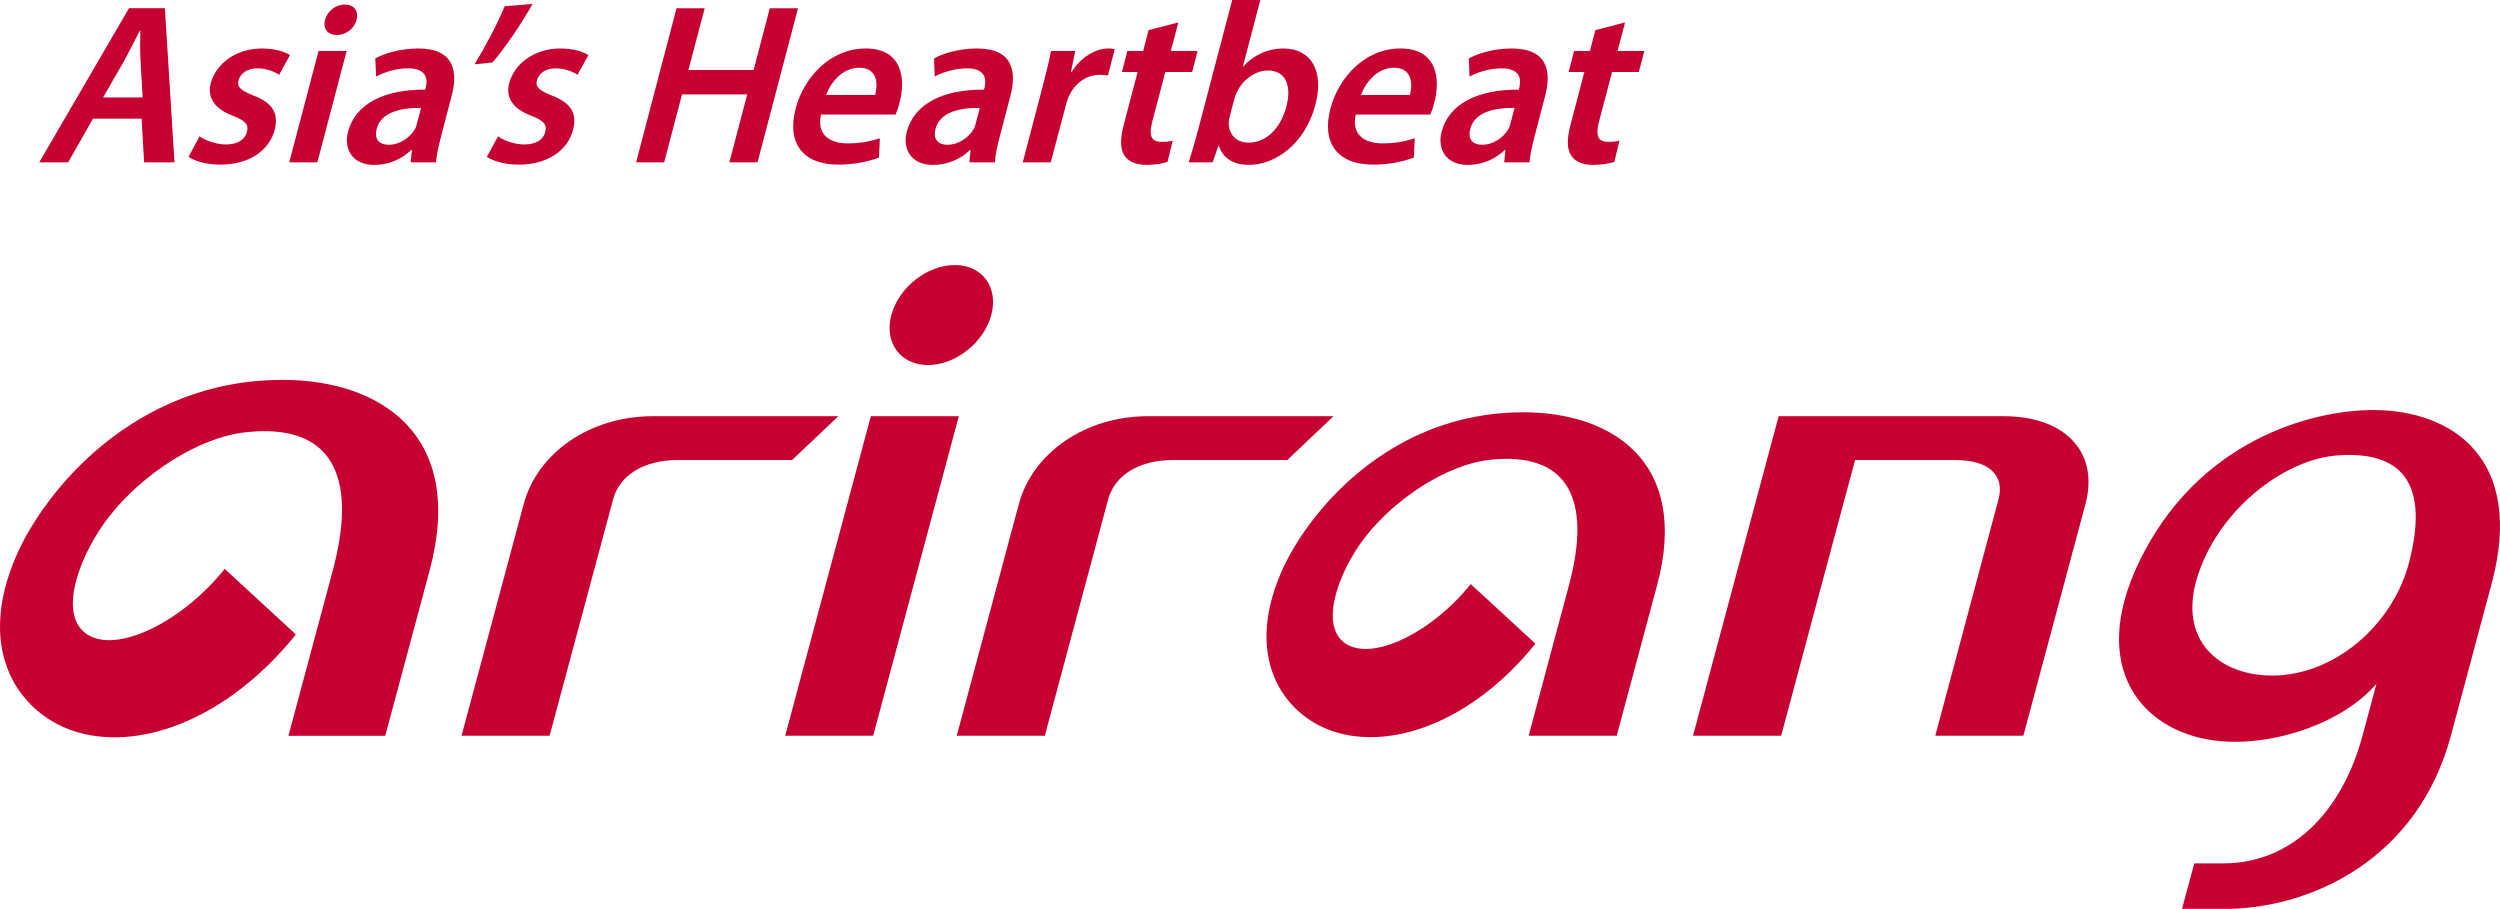
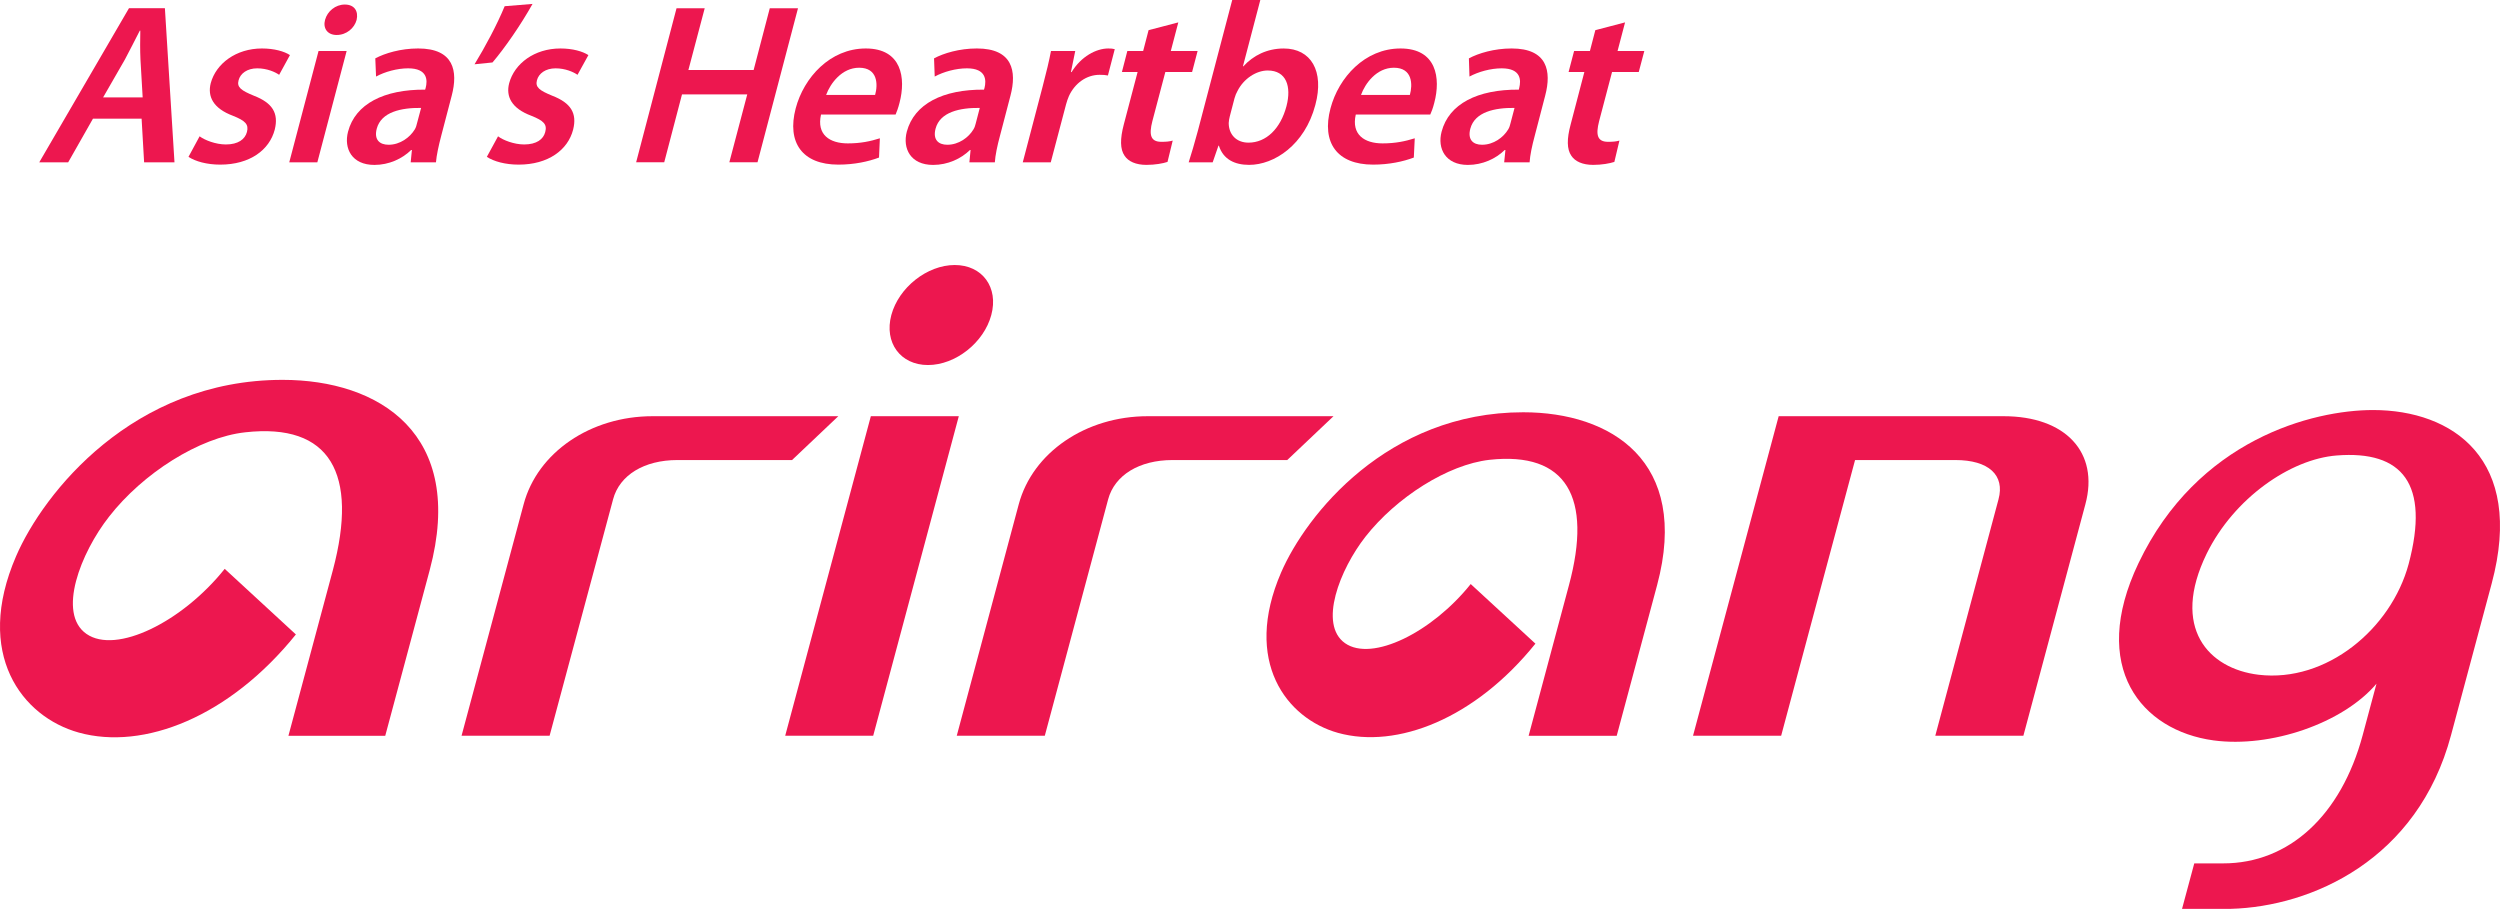
- <svg xmlns="http://www.w3.org/2000/svg" version="1.1" id="svg126178" viewBox="0 0 640 232.659" height="65.662mm" width="180.622mm">
-   <defs id="defs126180">
-     <clipPath id="clipPath114796" clipPathUnits="userSpaceOnUse">
-       <path id="path114798" d="M 0,792 612,792 612,0 0,0 0,792 Z" />
-     </clipPath>
-   </defs>
-   <g transform="translate(-40.00024,-278.8895)" id="layer1">
-     <g id="g114792" transform="matrix(19.48569,0,0,-19.48569,-6665.525,9106.188)">
-       <g clip-path="url(#clipPath114796)" id="g114794">
-         <g transform="translate(364.1377,447.5981)" id="g114800">
-           <path id="path114802" style="fill:#c70032;fill-opacity:1;fill-rule:nonzero;stroke:none" d="m 0,0 c -1.785,0 -2.854,-1.349 -3.181,-2.105 -0.505,-1.168 0.07,-1.918 0.748,-2.107 0.777,-0.215 1.802,0.189 2.593,1.172 l -0.85,0.783 c -0.508,-0.635 -1.295,-1.025 -1.651,-0.777 -0.351,0.247 -0.069,0.969 0.269,1.4 0.405,0.516 1.08,0.947 1.628,1.009 1.014,0.112 1.355,-0.493 1.045,-1.646 l -0.53,-1.979 1.157,0 0.531,1.979 C 2.195,-0.64 1.15,0 0,0" />
-         </g>
-         <g transform="translate(370.4482,447.5464)" id="g114804">
-           <path id="path114806" style="fill:#c70032;fill-opacity:1;fill-rule:nonzero;stroke:none" d="m 0,0 0,0 -2.955,0 -1.125,-4.198 1.158,0 c 0,0 0.946,3.535 0.971,3.622 l 1.318,0 c 0.437,0 0.653,-0.198 0.566,-0.517 l -0.83,-3.105 1.157,0 0.815,3.041 C 1.258,-0.477 0.815,0 0,0" />
-         </g>
-         <g transform="translate(347.8379,448.0239)" id="g114808">
-           <path id="path114810" style="fill:#c70032;fill-opacity:1;fill-rule:nonzero;stroke:none" d="m 0,0 c -1.965,0 -3.142,-1.485 -3.501,-2.317 -0.555,-1.284 0.076,-2.109 0.824,-2.317 0.854,-0.237 1.981,0.208 2.852,1.289 l -0.935,0.862 c -0.558,-0.698 -1.426,-1.127 -1.817,-0.854 -0.387,0.27 -0.075,1.065 0.297,1.539 0.444,0.57 1.185,1.043 1.79,1.109 1.116,0.125 1.489,-0.541 1.151,-1.811 l -0.584,-2.176 1.272,0 0.584,2.176 C 2.414,-0.705 1.265,0 0,0" />
-         </g>
-         <g transform="translate(355.5664,447.5464)" id="g114812">
-           <path id="path114814" style="fill:#c70032;fill-opacity:1;fill-rule:nonzero;stroke:none" d="m 0,0 -1.125,-4.198 1.156,0 L 1.156,0 1.113,0 0,0 Z" />
-         </g>
-         <g transform="translate(356.6689,449.5327)" id="g114816">
-           <path id="path114818" style="fill:#c70032;fill-opacity:1;fill-rule:nonzero;stroke:none" d="m 0,0 c -0.362,0 -0.735,-0.294 -0.833,-0.657 -0.097,-0.362 0.119,-0.657 0.481,-0.657 0.363,0 0.735,0.295 0.832,0.657 C 0.578,-0.294 0.363,0 0,0" />
-         </g>
-         <g transform="translate(352.6992,447.5464)" id="g114820">
-           <path id="path114822" style="fill:#c70032;fill-opacity:1;fill-rule:nonzero;stroke:none" d="m 0,0 c -0.816,0 -1.513,-0.477 -1.694,-1.157 l -0.816,-3.041 1.157,0 0.834,3.105 c 0.084,0.319 0.409,0.517 0.844,0.517 l 1.507,0 L 2.44,0 0,0 Z" />
-         </g>
-         <g transform="translate(359.2051,447.5464)" id="g114824">
-           <path id="path114826" style="fill:#c70032;fill-opacity:1;fill-rule:nonzero;stroke:none" d="m 0,0 c -0.816,0 -1.513,-0.477 -1.695,-1.157 l -0.815,-3.041 1.157,0 0.832,3.105 c 0.085,0.319 0.41,0.517 0.845,0.517 l 1.508,0 L 2.44,0 0,0 Z" />
-         </g>
-         <g transform="translate(373.7998,444.1494)" id="g114828">
-           <path id="path114830" style="fill:#c70032;fill-opacity:1;fill-rule:nonzero;stroke:none" d="M 0,0 C -0.658,0.079 -1.16,0.615 -0.682,1.593 -0.324,2.32 0.417,2.834 1.026,2.881 1.888,2.949 2.251,2.509 1.97,1.454 1.74,0.602 0.889,-0.105 0,0 m 1.503,3.478 c -0.792,0 -2.307,-0.386 -3.082,-2.012 -0.652,-1.369 0.039,-2.2 0.987,-2.328 0.748,-0.101 1.7,0.225 2.14,0.745 C 1.522,-0.213 1.366,-0.794 1.366,-0.794 1.083,-1.848 0.399,-2.478 -0.466,-2.478 l -0.38,0 -0.161,-0.597 0.641,0 c 1.061,0.029 2.455,0.642 2.893,2.281 L 3.061,1.199 C 3.5,2.837 2.545,3.478 1.503,3.478" />
-         </g>
-         <g transform="translate(346,451.7344)" id="g114832">
-           <path id="path114834" style="fill:#c70032;fill-opacity:1;fill-rule:nonzero;stroke:none" d="M 0,0 -0.029,0.499 C -0.035,0.623 -0.033,0.76 -0.031,0.877 l -0.007,0 C -0.098,0.76 -0.169,0.619 -0.233,0.499 L -0.52,0 0,0 Z m -0.653,-0.279 -0.326,-0.574 -0.38,0 1.179,2.025 0.472,0 0.126,-2.025 -0.399,0 -0.033,0.574 -0.639,0 z" />
-         </g>
-         <g transform="translate(346.748,451.2236)" id="g114836">
-           <path id="path114838" style="fill:#c70032;fill-opacity:1;fill-rule:nonzero;stroke:none" d="m 0,0 c 0.068,-0.051 0.212,-0.107 0.345,-0.107 0.162,0 0.252,0.068 0.277,0.164 C 0.648,0.157 0.601,0.205 0.437,0.27 0.178,0.367 0.102,0.523 0.146,0.697 0.215,0.956 0.48,1.154 0.819,1.154 0.981,1.154 1.113,1.116 1.187,1.067 L 1.045,0.808 C 0.994,0.844 0.887,0.893 0.757,0.893 0.625,0.893 0.535,0.826 0.512,0.736 0.487,0.644 0.546,0.602 0.714,0.533 0.957,0.439 1.041,0.304 0.987,0.087 0.917,-0.18 0.66,-0.372 0.271,-0.372 c -0.176,0 -0.325,0.042 -0.417,0.102 L 0,0 Z" />
-         </g>
-         <g transform="translate(347.9258,450.8818)" id="g114840">
-           <path id="path114842" style="fill:#c70032;fill-opacity:1;fill-rule:nonzero;stroke:none" d="m 0,0 0.385,1.463 0.369,0 L 0.369,0 0,0 Z M 0.885,1.871 C 0.856,1.763 0.752,1.673 0.623,1.673 0.5,1.673 0.441,1.763 0.47,1.871 c 0.031,0.114 0.137,0.202 0.26,0.202 0.127,0 0.181,-0.088 0.155,-0.202" />
-         </g>
-         <g transform="translate(349.6582,451.5967)" id="g114844">
-           <path id="path114846" style="fill:#c70032;fill-opacity:1;fill-rule:nonzero;stroke:none" d="m 0,0 c -0.261,0.003 -0.524,-0.052 -0.583,-0.273 -0.038,-0.145 0.038,-0.211 0.156,-0.211 0.15,0 0.28,0.096 0.344,0.202 0.016,0.027 0.023,0.054 0.029,0.08 L 0,0 Z M 0.265,-0.363 C 0.23,-0.496 0.202,-0.625 0.195,-0.715 l -0.332,0 0.016,0.162 -0.01,0 c -0.117,-0.115 -0.291,-0.196 -0.483,-0.196 -0.295,0 -0.404,0.214 -0.346,0.437 0.096,0.366 0.474,0.556 1.013,0.552 L 0.06,0.264 C 0.085,0.36 0.088,0.52 -0.171,0.52 -0.314,0.52 -0.477,0.475 -0.592,0.412 l -0.01,0.239 c 0.126,0.067 0.332,0.13 0.563,0.13 0.469,0 0.526,-0.297 0.441,-0.619 L 0.265,-0.363 Z" />
-         </g>
-         <g transform="translate(351.1221,452.9629)" id="g114848">
-           <path id="path114850" style="fill:#c70032;fill-opacity:1;fill-rule:nonzero;stroke:none" d="m 0,0 c -0.154,-0.276 -0.367,-0.582 -0.526,-0.769 l -0.236,-0.024 c 0.137,0.224 0.296,0.52 0.396,0.763 L 0,0 Z" />
-         </g>
-         <g transform="translate(350.6689,451.2236)" id="g114852">
-           <path id="path114854" style="fill:#c70032;fill-opacity:1;fill-rule:nonzero;stroke:none" d="m 0,0 c 0.066,-0.051 0.211,-0.107 0.343,-0.107 0.163,0 0.253,0.068 0.277,0.164 C 0.647,0.157 0.6,0.205 0.437,0.27 0.177,0.367 0.101,0.523 0.146,0.697 0.215,0.956 0.479,1.154 0.819,1.154 0.981,1.154 1.111,1.116 1.187,1.067 L 1.044,0.808 C 0.992,0.844 0.886,0.893 0.756,0.893 0.624,0.893 0.534,0.826 0.511,0.736 0.487,0.644 0.545,0.602 0.713,0.533 0.956,0.439 1.041,0.304 0.986,0.087 0.917,-0.18 0.658,-0.372 0.271,-0.372 c -0.177,0 -0.326,0.042 -0.418,0.102 L 0,0 Z" />
-         </g>
-         <g transform="translate(353.3838,452.9062)" id="g114856">
-           <path id="path114858" style="fill:#c70032;fill-opacity:1;fill-rule:nonzero;stroke:none" d="m 0,0 -0.214,-0.811 0.857,0 L 0.855,0 1.226,0 0.694,-2.024 l -0.37,0 0.235,0.892 -0.857,0 -0.234,-0.892 -0.369,0 L -0.37,0 0,0 Z" />
-         </g>
-         <g transform="translate(355.623,451.7676)" id="g114860">
-           <path id="path114862" style="fill:#c70032;fill-opacity:1;fill-rule:nonzero;stroke:none" d="M 0,0 C 0.038,0.135 0.036,0.357 -0.21,0.357 -0.438,0.357 -0.589,0.15 -0.644,0 L 0,0 Z m -0.711,-0.258 c -0.06,-0.265 0.114,-0.379 0.352,-0.379 0.17,0 0.298,0.028 0.421,0.067 L 0.051,-0.823 c -0.141,-0.053 -0.324,-0.093 -0.534,-0.093 -0.475,0 -0.678,0.291 -0.561,0.739 0.107,0.405 0.452,0.787 0.921,0.787 0.475,0 0.528,-0.391 0.444,-0.712 C 0.304,-0.171 0.283,-0.225 0.269,-0.258 l -0.98,0 z" />
-         </g>
-         <g transform="translate(356.998,451.5967)" id="g114864">
-           <path id="path114866" style="fill:#c70032;fill-opacity:1;fill-rule:nonzero;stroke:none" d="m 0,0 c -0.26,0.003 -0.523,-0.052 -0.581,-0.273 -0.038,-0.145 0.038,-0.211 0.154,-0.211 0.151,0 0.281,0.096 0.344,0.202 0.017,0.027 0.023,0.054 0.03,0.08 L 0,0 Z M 0.266,-0.363 C 0.23,-0.496 0.203,-0.625 0.198,-0.715 l -0.335,0 0.016,0.162 -0.008,0 c -0.117,-0.115 -0.292,-0.196 -0.484,-0.196 -0.295,0 -0.404,0.214 -0.346,0.437 0.098,0.366 0.474,0.556 1.014,0.552 L 0.062,0.264 C 0.086,0.36 0.088,0.52 -0.169,0.52 -0.314,0.52 -0.476,0.475 -0.592,0.412 l -0.009,0.239 c 0.125,0.067 0.331,0.13 0.563,0.13 0.469,0 0.526,-0.297 0.441,-0.619 L 0.266,-0.363 Z" />
-         </g>
-         <g transform="translate(357.8223,451.8726)" id="g114868">
-           <path id="path114870" style="fill:#c70032;fill-opacity:1;fill-rule:nonzero;stroke:none" d="m 0,0 c 0.052,0.199 0.087,0.343 0.111,0.472 l 0.319,0 -0.057,-0.277 0.009,0 C 0.507,0.4 0.705,0.505 0.865,0.505 0.9,0.505 0.922,0.503 0.949,0.496 L 0.859,0.15 C 0.828,0.157 0.795,0.159 0.75,0.159 0.577,0.159 0.424,0.048 0.347,-0.12 0.333,-0.153 0.319,-0.192 0.309,-0.23 l -0.201,-0.761 -0.368,0 L 0,0 Z" />
-         </g>
-         <g transform="translate(359.6064,452.7202)" id="g114872">
-           <path id="path114874" style="fill:#c70032;fill-opacity:1;fill-rule:nonzero;stroke:none" d="m 0,0 -0.099,-0.376 0.352,0 -0.072,-0.276 -0.352,0 -0.17,-0.646 c -0.047,-0.181 -0.023,-0.271 0.118,-0.271 0.067,0 0.104,0.004 0.149,0.016 l -0.068,-0.28 c -0.059,-0.02 -0.164,-0.039 -0.277,-0.039 -0.139,0 -0.238,0.045 -0.287,0.12 -0.059,0.085 -0.061,0.22 -0.01,0.412 l 0.181,0.688 -0.206,0 0.071,0.276 0.208,0 0.071,0.274 L 0,0 Z" />
-         </g>
-         <g transform="translate(360.2822,451.4854)" id="g114876">
-           <path id="path114878" style="fill:#c70032;fill-opacity:1;fill-rule:nonzero;stroke:none" d="m 0,0 c -0.008,-0.03 -0.012,-0.06 -0.014,-0.087 0,-0.15 0.1,-0.258 0.26,-0.258 0.232,0 0.421,0.183 0.499,0.48 C 0.812,0.393 0.744,0.603 0.498,0.603 0.349,0.603 0.182,0.496 0.101,0.333 0.086,0.307 0.072,0.273 0.062,0.237 L 0,0 Z m 0.032,1.529 0.369,0 -0.228,-0.871 0.006,0 c 0.128,0.141 0.31,0.234 0.53,0.234 0.358,0 0.535,-0.297 0.415,-0.742 -0.139,-0.526 -0.54,-0.787 -0.87,-0.787 -0.189,0 -0.34,0.072 -0.397,0.252 l -0.006,0 -0.076,-0.219 -0.315,0 c 0.032,0.099 0.08,0.261 0.12,0.412 l 0.452,1.721 z" />
-         </g>
-         <g transform="translate(362.6484,451.7676)" id="g114880">
-           <path id="path114882" style="fill:#c70032;fill-opacity:1;fill-rule:nonzero;stroke:none" d="M 0,0 C 0.038,0.135 0.036,0.357 -0.21,0.357 -0.438,0.357 -0.588,0.15 -0.642,0 L 0,0 Z m -0.711,-0.258 c -0.06,-0.265 0.115,-0.379 0.352,-0.379 0.171,0 0.298,0.028 0.423,0.067 L 0.052,-0.823 c -0.141,-0.053 -0.325,-0.093 -0.535,-0.093 -0.476,0 -0.679,0.291 -0.56,0.739 0.107,0.405 0.451,0.787 0.92,0.787 0.475,0 0.529,-0.391 0.444,-0.712 C 0.304,-0.171 0.283,-0.225 0.268,-0.258 l -0.979,0 z" />
-         </g>
-         <g transform="translate(364.0234,451.5967)" id="g114884">
-           <path id="path114886" style="fill:#c70032;fill-opacity:1;fill-rule:nonzero;stroke:none" d="m 0,0 c -0.26,0.003 -0.522,-0.052 -0.581,-0.273 -0.038,-0.145 0.037,-0.211 0.154,-0.211 0.151,0 0.281,0.096 0.344,0.202 0.017,0.027 0.023,0.054 0.03,0.08 L 0,0 Z M 0.266,-0.363 C 0.23,-0.496 0.203,-0.625 0.198,-0.715 l -0.334,0 0.016,0.162 -0.009,0 c -0.117,-0.115 -0.292,-0.196 -0.484,-0.196 -0.293,0 -0.404,0.214 -0.345,0.437 0.096,0.366 0.473,0.556 1.014,0.552 L 0.062,0.264 C 0.086,0.36 0.089,0.52 -0.169,0.52 -0.314,0.52 -0.475,0.475 -0.592,0.412 L -0.6,0.651 c 0.125,0.067 0.332,0.13 0.562,0.13 0.469,0 0.526,-0.297 0.441,-0.619 L 0.266,-0.363 Z" />
-         </g>
-         <g transform="translate(365.4756,452.7202)" id="g114888">
-           <path id="path114890" style="fill:#c70032;fill-opacity:1;fill-rule:nonzero;stroke:none" d="m 0,0 -0.099,-0.376 0.352,0 -0.073,-0.276 -0.351,0 -0.17,-0.646 c -0.047,-0.181 -0.023,-0.271 0.118,-0.271 0.066,0 0.104,0.004 0.149,0.016 l -0.067,-0.28 c -0.061,-0.02 -0.164,-0.039 -0.278,-0.039 -0.139,0 -0.238,0.045 -0.287,0.12 -0.059,0.085 -0.061,0.22 -0.009,0.412 l 0.18,0.688 -0.207,0 0.072,0.276 0.208,0 0.071,0.274 L 0,0 Z" />
-         </g>
-       </g>
-     </g>
+ <svg xmlns="http://www.w3.org/2000/svg" viewBox="0 0 562.5 204.486" height="218.12" width="600" version="1.1">
+   <g fill="#ed174f">
+     <path d="m342.73 92.76c-30.57 0-48.88 23.1-54.48 36.05-8.65 20 1.2 32.85 12.81 36.09 13.31 3.68 30.86-3.24 44.41-20.08l-14.56-13.41c-8.7 10.88-22.18 17.56-28.27 13.31-6.02-4.23-1.19-16.59 4.6-23.98 6.94-8.83 18.5-16.21 27.88-17.28 17.37-1.91 23.21 8.45 17.9 28.19l-9.08 33.9h19.82l9.09-33.9c7.47-27.93-10.43-38.89-30.12-38.89" />
+     <path d="m450.8 93.645h-50.6l-19.27 71.895h19.83s16.2-60.54 16.63-62.03h22.57c7.49 0 11.19 3.39 9.7 8.85l-14.22 53.18h19.82l13.95-52.08c3.14-11.65-4.45-19.815-18.41-19.815" />
+     <path d="m63.577 85.468c-33.653 0-53.811 25.432-59.959 39.682-9.505 21.99 1.302 36.12 14.112 39.68 14.626 4.06 33.927-3.56 48.844-22.08l-16.013-14.76c-9.557 11.96-24.422 19.3-31.118 14.63-6.628-4.63-1.285-18.24 5.086-26.36 7.604-9.76 20.294-17.862 30.656-18.992 19.112-2.141 25.5 9.262 19.712 31.012l-10.002 37.27h21.785l10.001-37.27c8.239-30.738-11.44-42.812-33.104-42.812" />
+     <path d="m195.94 93.645-19.27 71.895h19.8l19.26-71.895h-0.73-19.06z" />
+     <path d="m214.82 59.628c-6.2 0-12.59 5.035-14.27 11.252-1.66 6.199 2.04 11.252 8.24 11.252 6.22 0 12.59-5.053 14.25-11.252 1.68-6.217-2.01-11.252-8.22-11.252" />
+     <path d="m146.83 93.645c-13.97 0-25.91 8.165-29.01 19.815l-13.97 52.08h19.81l14.28-53.18c1.44-5.46 7.01-8.85 14.46-8.85h25.81l10.41-9.865h-41.79z" />
+     <path d="m258.25 93.645c-13.97 0-25.91 8.165-29.03 19.815l-13.95 52.08h19.81l14.25-53.18c1.46-5.46 7.02-8.85 14.47-8.85h25.83l10.41-9.865h-41.79z" />
+     <path d="m508.2 151.82c-11.27-1.35-19.86-10.53-11.68-27.28 6.13-12.45 18.82-21.25 29.25-22.06 14.77-1.16 20.98 6.37 16.17 24.44-3.94 14.59-18.51 26.7-33.74 24.9m25.74-59.562c-13.56 0-39.51 6.611-52.78 34.462-11.17 23.44 0.67 37.67 16.9 39.87 12.81 1.73 29.12-3.86 36.65-12.76-0.44 1.64-3.11 11.59-3.11 11.59-4.85 18.05-16.56 28.84-31.38 28.84h-6.51l-2.75 10.23h10.97c18.18-0.5 42.05-11 49.55-39.07l9.15-34.13c7.51-28.05-8.84-39.032-26.69-39.032" />
+     <path d="m32.1 21.921-0.496-8.546c-0.103-2.123-0.069-4.469-0.034-6.473h-0.12c-1.028 2.004-2.244 4.418-3.34 6.473l-4.915 8.546h8.905zm-11.183 4.779-5.583 9.83h-6.508l20.192-34.68 8.083-0 2.158 34.68h-6.833l-0.565-9.83h-10.944z" />
+     <path d="m44.911 30.669c1.164 0.874 3.631 1.833 5.908 1.833 2.775 0 4.316-1.165 4.744-2.809 0.445-1.712-0.359-2.534-3.168-3.648-4.436-1.661-5.737-4.333-4.984-7.312 1.182-4.436 5.72-7.827 11.526-7.827 2.774 0 5.035 0.651 6.302 1.49l-2.431 4.436c-0.874-0.617-2.706-1.456-4.933-1.456-2.26 0-3.802 1.147-4.196 2.689-0.428 1.575 0.583 2.295 3.46 3.476 4.161 1.61 5.6 3.922 4.675 7.638-1.199 4.573-5.6 7.861-12.262 7.861-3.014 0-5.566-0.719-7.142-1.747l2.501-4.624z" />
+     <path d="m65.082 36.523 6.593-25.055h6.32l-6.594 25.055h-6.319zm15.156-32.043c-0.496 1.85-2.277 3.391-4.487 3.391-2.106 0-3.117-1.541-2.62-3.391 0.531-1.952 2.346-3.459 4.453-3.459 2.175 0 3.1 1.507 2.654 3.459" />
+     <path d="m94.751 24.28c-4.47-0.052-8.974 0.89-9.984 4.675-0.651 2.483 0.65 3.614 2.671 3.614 2.569 0 4.796-1.644 5.892-3.46 0.274-0.462 0.394-0.925 0.496-1.37l0.925-3.459zm4.539 6.216c-0.6 2.278-1.079 4.487-1.199 6.029h-5.686l0.274-2.775h-0.171c-2.004 1.97-4.984 3.357-8.272 3.357-5.052 0-6.919-3.665-5.926-7.484 1.644-6.268 8.118-9.522 17.349-9.454l0.12-0.411c0.428-1.644 0.479-4.384-3.956-4.384-2.449 0-5.241 0.771-7.211 1.85l-0.171-4.093c2.158-1.148 5.686-2.227 9.642-2.227 8.037 0 9.007 5.087 7.557 10.601l-2.35 8.991z" />
+     <path d="m119.82 0.882c-2.64 4.727-6.28 9.967-9.01 13.17l-4.04 0.411c2.35-3.836 5.07-8.906 6.78-13.067l6.27-0.514z" />
+     <path d="m112.06 30.669c1.13 0.874 3.61 1.833 5.87 1.833 2.8 0 4.34-1.165 4.75-2.809 0.46-1.712-0.34-2.534-3.14-3.648-4.45-1.661-5.75-4.333-4.98-7.312 1.18-4.436 5.7-7.827 11.53-7.827 2.77 0 5 0.651 6.3 1.49l-2.45 4.436c-0.89-0.617-2.71-1.456-4.93-1.456-2.26 0-3.8 1.147-4.2 2.689-0.41 1.575 0.58 2.295 3.46 3.476 4.16 1.61 5.62 3.922 4.68 7.638-1.18 4.573-5.62 7.861-12.25 7.861-3.03 0-5.58-0.719-7.16-1.747l2.52-4.624z" />
+     <path d="m158.56 1.853-3.67 13.889h14.68l3.63-13.889h6.35l-9.11 34.663h-6.34l4.03-15.276h-14.68l-4 15.276h-6.32l9.09-34.663h6.34z" />
+     <path d="m196.9 21.353c0.66-2.312 0.62-6.114-3.59-6.114-3.91 0-6.49 3.545-7.43 6.114h11.02zm-12.17 4.418c-1.03 4.539 1.95 6.491 6.03 6.491 2.91 0 5.1-0.479 7.21-1.147l-0.19 4.333c-2.42 0.907-5.55 1.592-9.15 1.592-8.13 0-11.61-4.983-9.6-12.656 1.83-6.936 7.74-13.478 15.77-13.478 8.13 0 9.04 6.696 7.6 12.194-0.29 1.181-0.65 2.106-0.89 2.671h-16.78z" />
+     <path d="m220.45 24.28c-4.45-0.052-8.95 0.89-9.95 4.675-0.65 2.483 0.65 3.614 2.64 3.614 2.59 0 4.81-1.644 5.89-3.46 0.29-0.462 0.4-0.925 0.52-1.37l0.9-3.459zm4.56 6.216c-0.62 2.278-1.08 4.487-1.17 6.029h-5.73l0.27-2.775h-0.14c-2 1.97-5 3.357-8.29 3.357-5.05 0-6.91-3.665-5.92-7.484 1.68-6.268 8.12-9.522 17.37-9.454l0.12-0.411c0.41-1.644 0.44-4.384-3.96-4.384-2.48 0-5.26 0.771-7.25 1.85l-0.15-4.093c2.14-1.148 5.67-2.227 9.64-2.227 8.03 0 9.01 5.087 7.56 10.601l-2.35 8.991z" />
+     <path d="m234.57 19.555c0.89-3.409 1.49-5.875 1.9-8.084h5.46l-0.97 4.744h0.15c2.14-3.511 5.53-5.309 8.27-5.309 0.6 0 0.98 0.034 1.44 0.154l-1.54 5.926c-0.53-0.12-1.09-0.154-1.87-0.154-2.96 0-5.58 1.901-6.9 4.778-0.24 0.565-0.48 1.233-0.65 1.884l-3.44 13.033h-6.3l4.45-16.972z" />
+     <path d="m265.12 5.038-1.69 6.439h6.03l-1.24 4.727h-6.02l-2.92 11.063c-0.8 3.1-0.39 4.641 2.03 4.641 1.14 0 1.78-0.068 2.55-0.274l-1.17 4.796c-1.01 0.342-2.81 0.668-4.74 0.668-2.38 0-4.08-0.771-4.92-2.056-1.01-1.455-1.04-3.767-0.17-7.056l3.1-11.782h-3.53l1.22-4.727h3.56l1.22-4.693 6.69-1.747z" />
+     <path d="m276.7 26.186c-0.14 0.514-0.21 1.027-0.24 1.49 0 2.569 1.71 4.418 4.45 4.418 3.98 0 7.21-3.134 8.55-8.22 1.15-4.419-0.02-8.015-4.23-8.015-2.55 0-5.41 1.832-6.8 4.624-0.26 0.445-0.5 1.027-0.67 1.644l-1.06 4.059zm0.55-26.186h6.32l-3.91 14.917h0.1c2.2-2.415 5.31-4.008 9.08-4.008 6.13 0 9.16 5.087 7.11 12.708-2.38 9.008-9.25 13.478-14.9 13.478-3.24 0-5.82-1.233-6.8-4.316h-0.1l-1.3 3.751h-5.4c0.55-1.696 1.37-4.47 2.06-7.056l7.74-29.474z" />
+     <path d="m317.22 21.353c0.65-2.312 0.62-6.114-3.59-6.114-3.91 0-6.48 3.545-7.4 6.114h10.99zm-12.17 4.418c-1.03 4.539 1.97 6.491 6.02 6.491 2.93 0 5.11-0.479 7.25-1.147l-0.21 4.333c-2.41 0.907-5.56 1.592-9.16 1.592-8.15 0-11.63-4.983-9.59-12.656 1.83-6.936 7.72-13.478 15.76-13.478 8.13 0 9.06 6.696 7.6 12.194-0.29 1.181-0.65 2.106-0.91 2.671h-16.76z" />
+     <path d="m340.77 24.28c-4.45-0.052-8.94 0.89-9.95 4.675-0.65 2.483 0.63 3.614 2.64 3.614 2.58 0 4.81-1.644 5.89-3.46 0.29-0.462 0.39-0.925 0.51-1.37l0.91-3.459zm4.56 6.216c-0.62 2.278-1.08 4.487-1.17 6.029h-5.72l0.28-2.775h-0.16c-2 1.97-5 3.357-8.29 3.357-5.02 0-6.92-3.665-5.91-7.484 1.65-6.268 8.1-9.522 17.37-9.454l0.1-0.411c0.41-1.644 0.47-4.384-3.95-4.384-2.49 0-5.24 0.771-7.25 1.85l-0.13-4.093c2.14-1.148 5.68-2.227 9.62-2.227 8.03 0 9.01 5.087 7.55 10.601l-2.34 8.991z" />
+     <path d="m365.64 5.038-1.69 6.439h6.02l-1.25 4.727h-6.01l-2.91 11.063c-0.8 3.1-0.39 4.641 2.02 4.641 1.13 0 1.78-0.068 2.55-0.274l-1.14 4.796c-1.05 0.342-2.81 0.668-4.76 0.668-2.38 0-4.08-0.771-4.92-2.056-1.01-1.455-1.04-3.767-0.15-7.056l3.08-11.782h-3.55l1.24-4.727h3.56l1.22-4.693 6.69-1.747z" />
  </g>
</svg>
